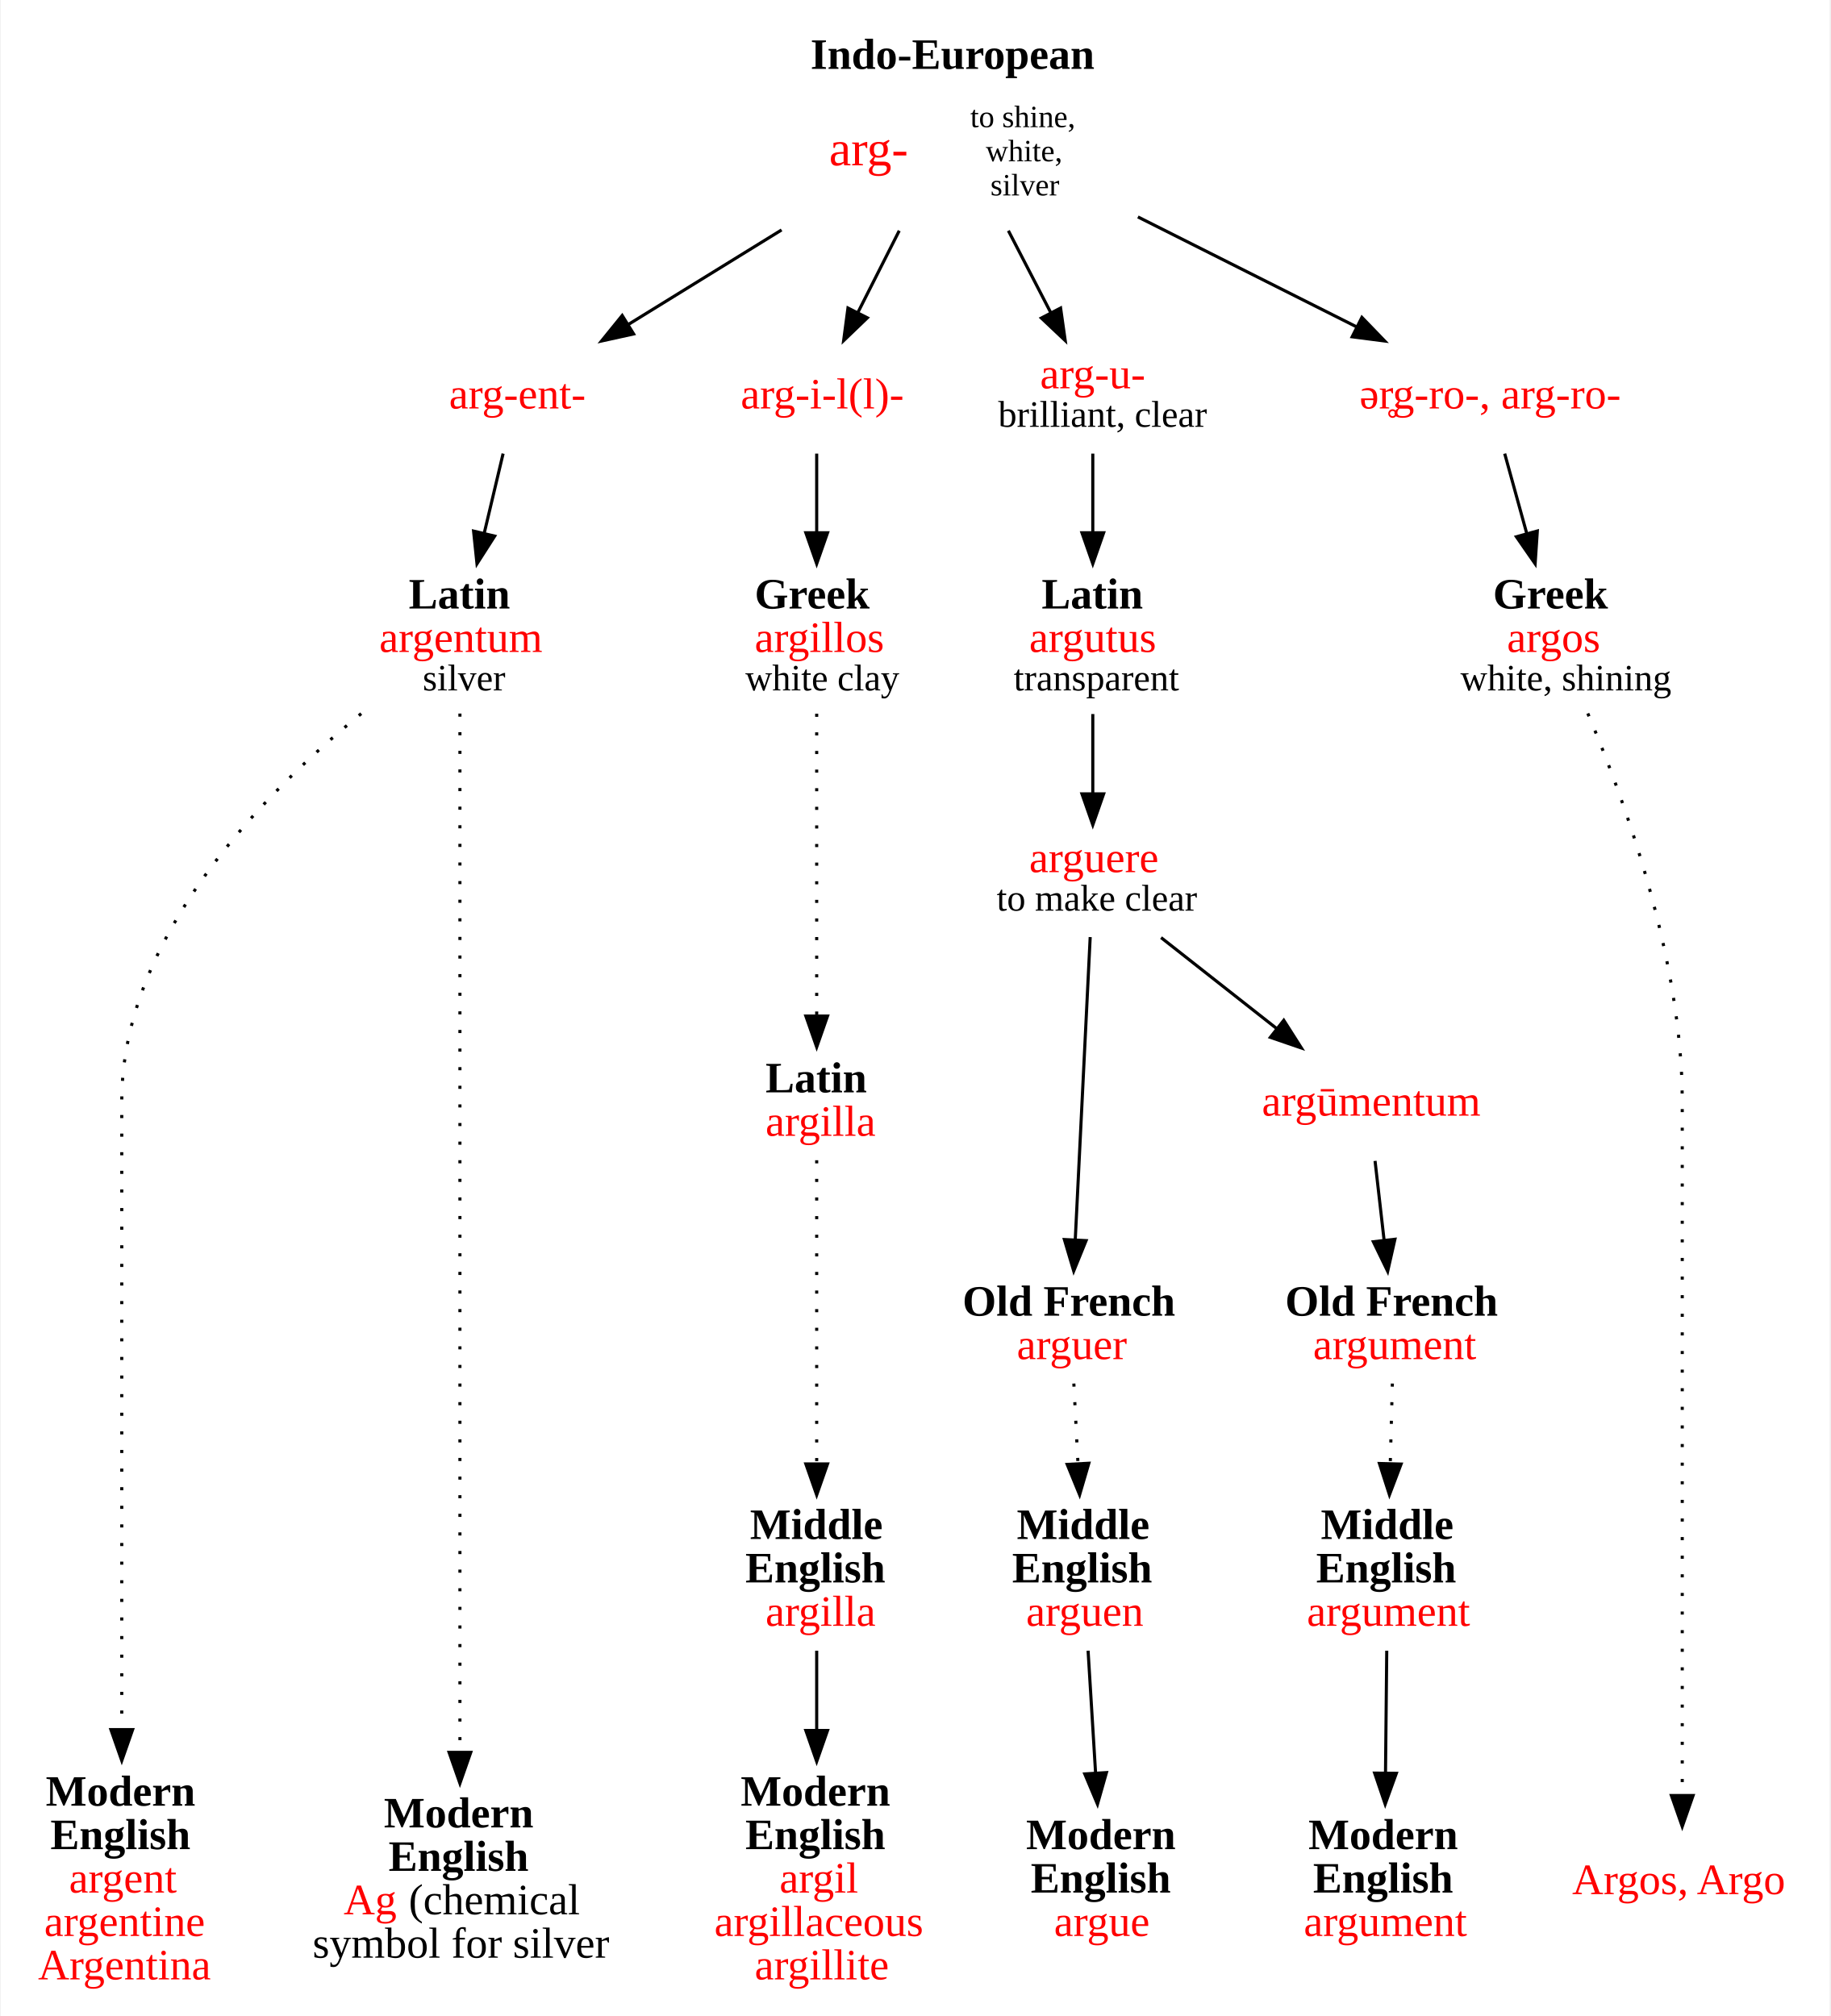
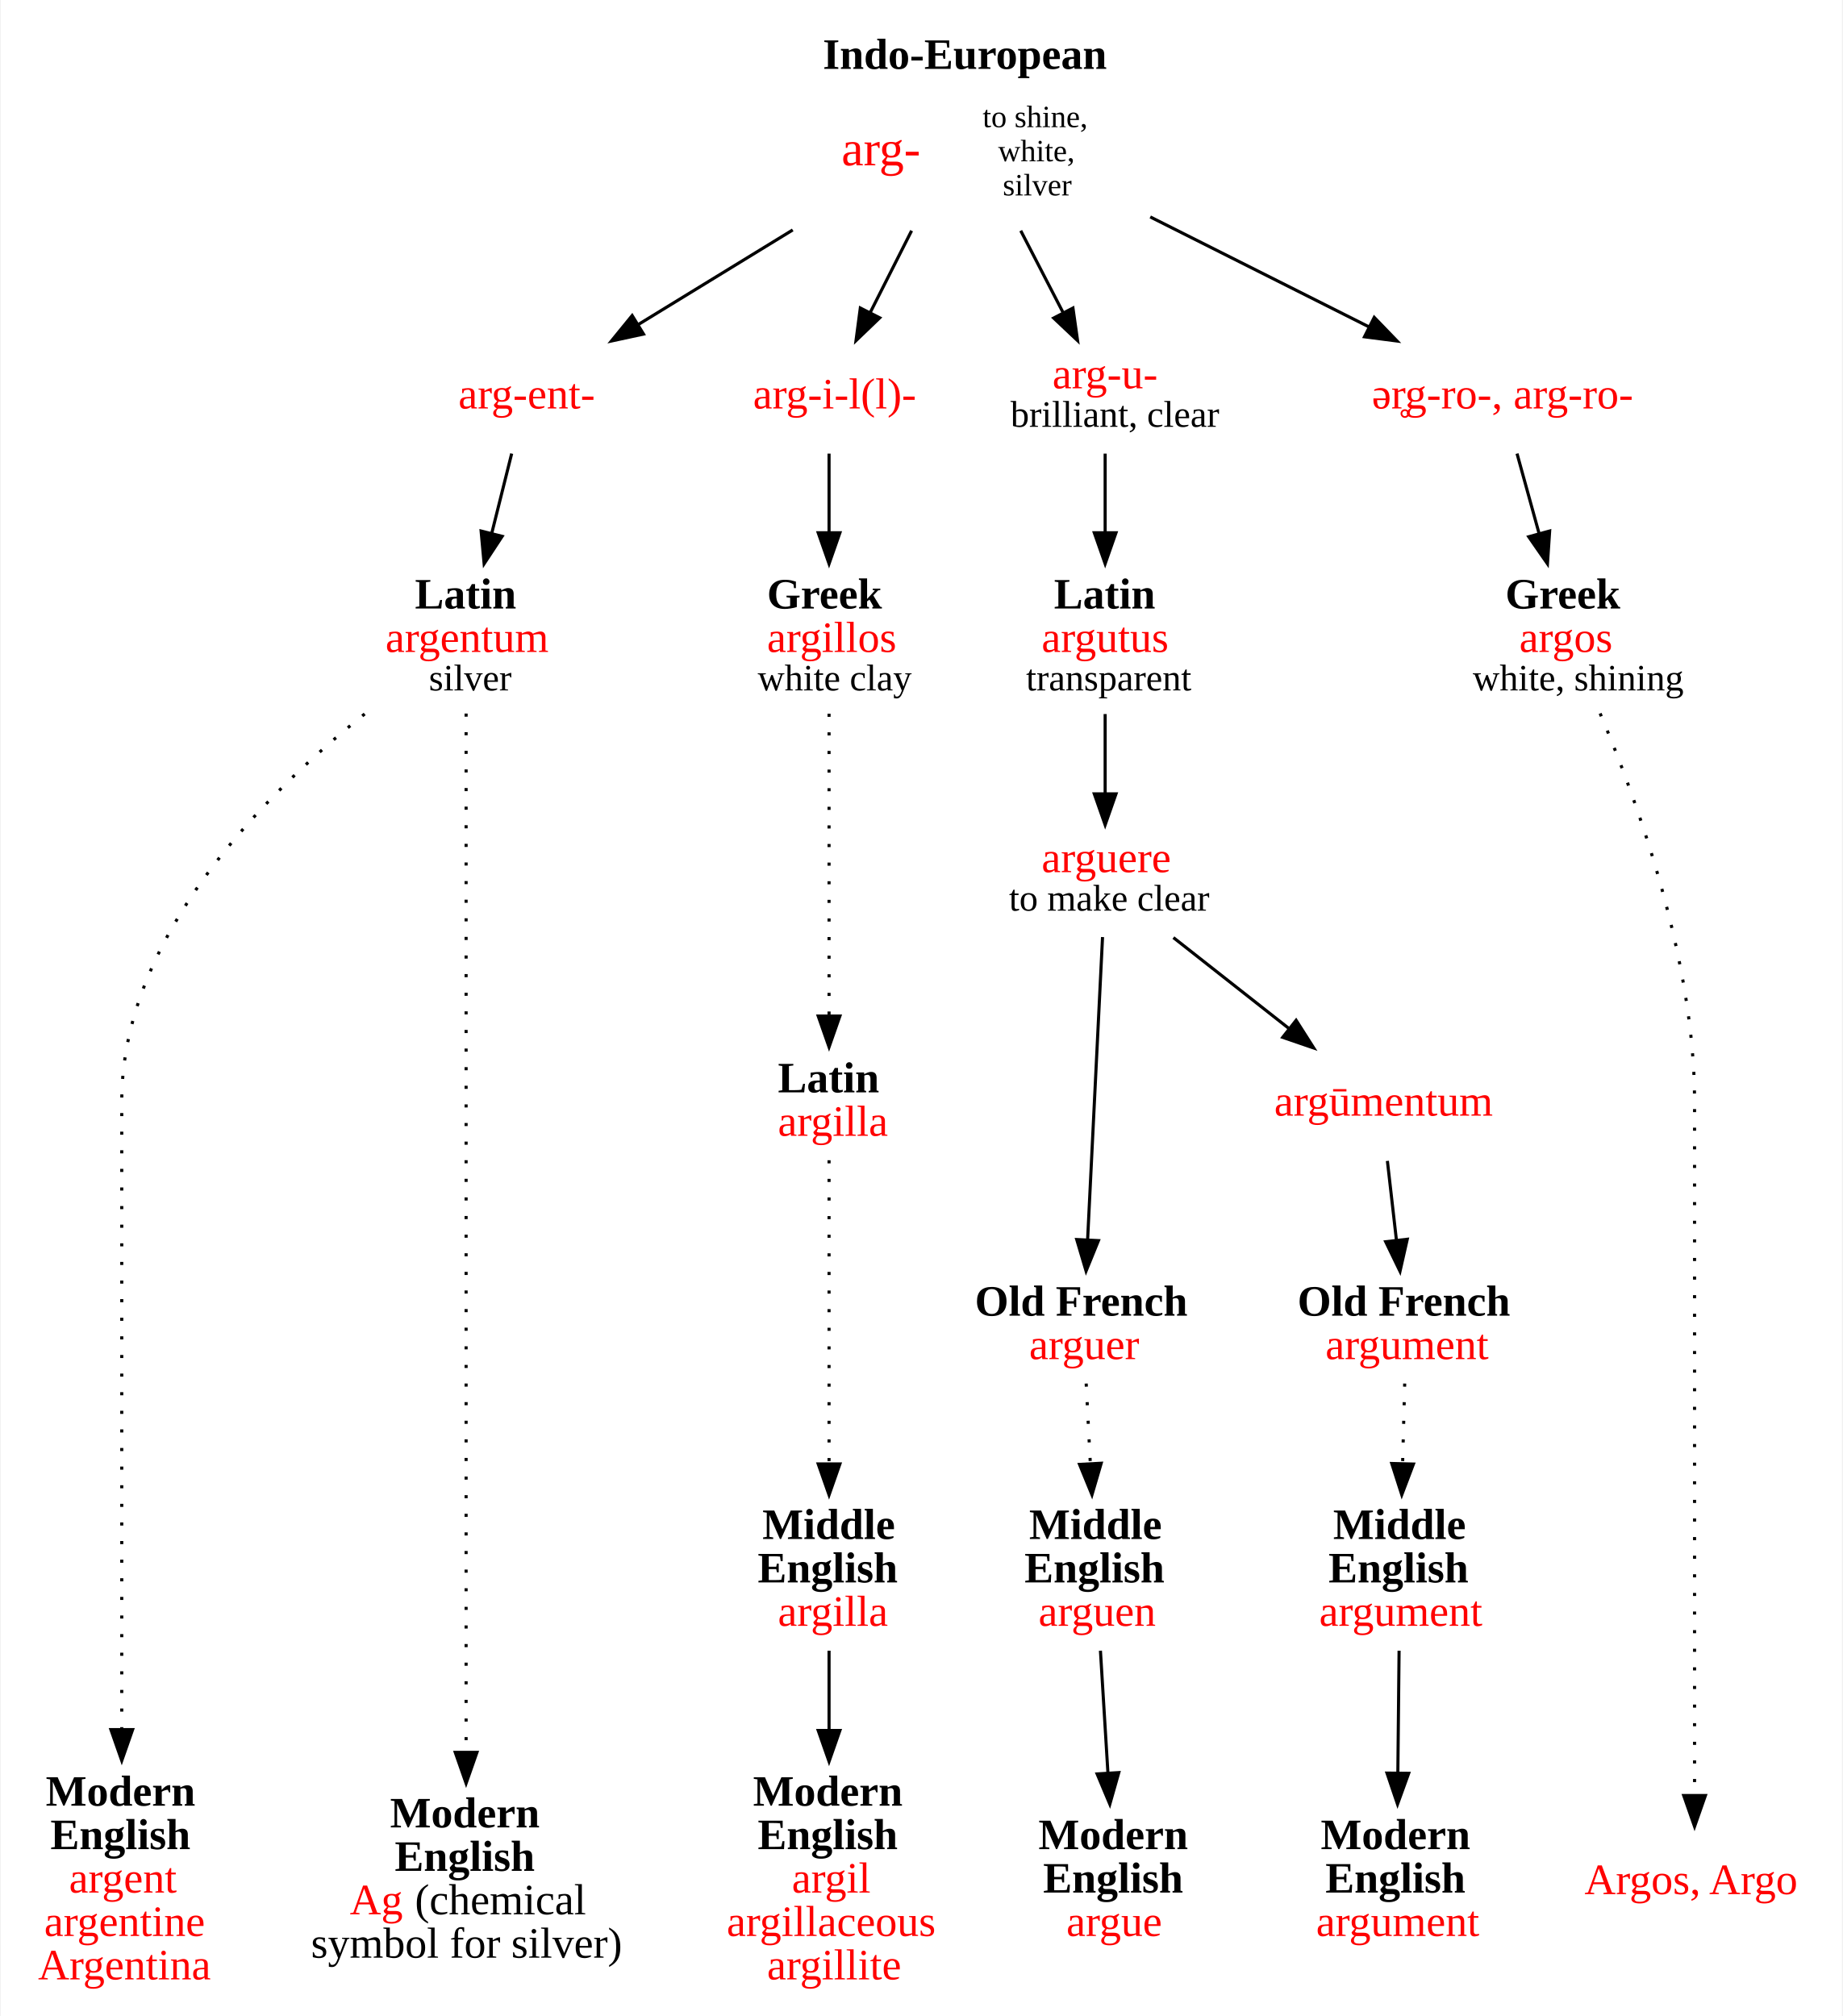
- <svg xmlns="http://www.w3.org/2000/svg" width="590pt" height="650pt" viewBox="0.00 0.00 589.50 650.00">
+ <svg xmlns="http://www.w3.org/2000/svg" width="594pt" height="650pt" viewBox="0.00 0.00 593.50 650.00">
  <g id="graph0" class="graph" transform="scale(1 1) rotate(0) translate(4 646)">
-     <polygon fill="white" stroke="transparent" points="-4,4 -4,-646 585.5,-646 585.5,4 -4,4" />
+     <polygon fill="white" stroke="transparent" points="-4,4 -4,-646 589.5,-646 589.5,4 -4,4" />
    <g id="node1" class="node">
-       <text text-anchor="start" x="257" y="-623.8" font-family="Times New Roman,serif" font-weight="bold" font-size="14.00">Indo-European</text>
-       <text text-anchor="start" x="263" y="-592.7" font-family="Times New Roman,serif" font-size="16.00" fill="red">arg-</text>
-       <text text-anchor="start" x="308.5" y="-605" font-family="Times New Roman,serif" font-size="10.00">to shine,</text>
-       <text text-anchor="start" x="313.5" y="-594" font-family="Times New Roman,serif" font-size="10.00">white,</text>
-       <text text-anchor="start" x="315" y="-583" font-family="Times New Roman,serif" font-size="10.00">silver</text>
+       <text text-anchor="start" x="261" y="-623.8" font-family="Times New Roman,serif" font-weight="bold" font-size="14.00">Indo-European</text>
+       <text text-anchor="start" x="267" y="-592.7" font-family="Times New Roman,serif" font-size="16.00" fill="red">arg-</text>
+       <text text-anchor="start" x="312.5" y="-605" font-family="Times New Roman,serif" font-size="10.00">to shine,</text>
+       <text text-anchor="start" x="317.5" y="-594" font-family="Times New Roman,serif" font-size="10.00">white,</text>
+       <text text-anchor="start" x="319" y="-583" font-family="Times New Roman,serif" font-size="10.00">silver</text>
    </g>
    <g id="node2" class="node">
-       <text text-anchor="start" x="140.5" y="-514.3" font-family="Times New Roman,serif" font-size="14.00" fill="red">arg-ent-</text>
+       <text text-anchor="start" x="143.5" y="-514.3" font-family="Times New Roman,serif" font-size="14.00" fill="red">arg-ent-</text>
    </g>
    <g id="edge1" class="edge">
-       <path fill="none" stroke="black" d="M247.68,-571.86C231.04,-561.6 213.21,-550.6 198.16,-541.31" />
-       <polygon fill="black" stroke="black" points="199.99,-538.33 189.64,-536.05 196.31,-544.28 199.99,-538.33" />
+       <path fill="none" stroke="black" d="M251.29,-571.86C234.53,-561.6 216.58,-550.6 201.41,-541.31" />
+       <polygon fill="black" stroke="black" points="203.19,-538.29 192.84,-536.05 199.53,-544.26 203.19,-538.29" />
    </g>
    <g id="node3" class="node">
-       <text text-anchor="start" x="234.5" y="-514.3" font-family="Times New Roman,serif" font-size="14.00" fill="red">arg-i-l(l)-</text>
+       <text text-anchor="start" x="238.5" y="-514.3" font-family="Times New Roman,serif" font-size="14.00" fill="red">arg-i-l(l)-</text>
    </g>
    <g id="edge2" class="edge">
-       <path fill="none" stroke="black" d="M285.61,-571.62C281.19,-562.88 276.51,-553.62 272.33,-545.35" />
-       <polygon fill="black" stroke="black" points="275.33,-543.53 267.69,-536.19 269.08,-546.69 275.33,-543.53" />
+       <path fill="none" stroke="black" d="M289.61,-571.62C285.19,-562.88 280.51,-553.62 276.33,-545.35" />
+       <polygon fill="black" stroke="black" points="279.33,-543.53 271.69,-536.19 273.08,-546.69 279.33,-543.53" />
    </g>
    <g id="node4" class="node">
-       <text text-anchor="start" x="331" y="-520.8" font-family="Times New Roman,serif" font-size="14.00" fill="red">arg-u-</text>
-       <text text-anchor="start" x="317.5" y="-508.4" font-family="Times New Roman,serif" font-size="12.00">brilliant, clear</text>
+       <text text-anchor="start" x="335" y="-520.8" font-family="Times New Roman,serif" font-size="14.00" fill="red">arg-u-</text>
+       <text text-anchor="start" x="321.5" y="-508.4" font-family="Times New Roman,serif" font-size="12.00">brilliant, clear</text>
    </g>
    <g id="edge3" class="edge">
-       <path fill="none" stroke="black" d="M320.79,-571.62C325.35,-562.78 330.2,-553.42 334.51,-545.08" />
-       <polygon fill="black" stroke="black" points="337.62,-546.68 339.11,-536.19 331.41,-543.46 337.62,-546.68" />
+       <path fill="none" stroke="black" d="M324.79,-571.62C329.35,-562.78 334.2,-553.42 338.51,-545.08" />
+       <polygon fill="black" stroke="black" points="341.62,-546.68 343.11,-536.19 335.41,-543.46 341.62,-546.68" />
    </g>
    <g id="node5" class="node">
-       <text text-anchor="start" x="434" y="-514.3" font-family="Times New Roman,serif" font-size="14.00" fill="red">ər̥g-ro-, arg-ro-</text>
+       <text text-anchor="start" x="438" y="-514.3" font-family="Times New Roman,serif" font-size="14.00" fill="red">ər̥g-ro-, arg-ro-</text>
    </g>
    <g id="edge4" class="edge">
-       <path fill="none" stroke="black" d="M362.54,-576.06C385.69,-564.41 411.72,-551.33 433,-540.63" />
-       <polygon fill="black" stroke="black" points="434.74,-543.67 442.1,-536.05 431.6,-537.41 434.74,-543.67" />
+       <path fill="none" stroke="black" d="M366.54,-576.06C389.69,-564.41 415.72,-551.33 437,-540.63" />
+       <polygon fill="black" stroke="black" points="438.74,-543.67 446.1,-536.05 435.6,-537.41 438.74,-543.67" />
    </g>
    <g id="node6" class="node">
-       <text text-anchor="start" x="127.5" y="-449.8" font-family="Times New Roman,serif" font-weight="bold" font-size="14.00">Latin</text>
-       <text text-anchor="start" x="118" y="-435.8" font-family="Times New Roman,serif" font-size="14.00" fill="red">argentum</text>
-       <text text-anchor="start" x="132" y="-423.4" font-family="Times New Roman,serif" font-size="12.00">silver</text>
+       <text text-anchor="start" x="129.5" y="-449.8" font-family="Times New Roman,serif" font-weight="bold" font-size="14.00">Latin</text>
+       <text text-anchor="start" x="120" y="-435.8" font-family="Times New Roman,serif" font-size="14.00" fill="red">argentum</text>
+       <text text-anchor="start" x="134" y="-423.4" font-family="Times New Roman,serif" font-size="12.00">silver</text>
    </g>
    <g id="edge5" class="edge">
-       <path fill="none" stroke="black" d="M157.92,-499.75C156.11,-492.12 153.92,-482.87 151.81,-473.99" />
-       <polygon fill="black" stroke="black" points="155.21,-473.15 149.5,-464.23 148.4,-474.77 155.21,-473.15" />
+       <path fill="none" stroke="black" d="M160.69,-499.75C158.78,-492.12 156.47,-482.87 154.25,-473.99" />
+       <polygon fill="black" stroke="black" points="157.63,-473.08 151.81,-464.23 150.84,-474.78 157.63,-473.08" />
    </g>
    <g id="node18" class="node">
-       <text text-anchor="start" x="239" y="-449.8" font-family="Times New Roman,serif" font-weight="bold" font-size="14.00">Greek</text>
-       <text text-anchor="start" x="239" y="-435.8" font-family="Times New Roman,serif" font-size="14.00" fill="red">argillos</text>
-       <text text-anchor="start" x="236" y="-423.4" font-family="Times New Roman,serif" font-size="12.00">white clay</text>
+       <text text-anchor="start" x="243" y="-449.8" font-family="Times New Roman,serif" font-weight="bold" font-size="14.00">Greek</text>
+       <text text-anchor="start" x="243" y="-435.8" font-family="Times New Roman,serif" font-size="14.00" fill="red">argillos</text>
+       <text text-anchor="start" x="240" y="-423.4" font-family="Times New Roman,serif" font-size="12.00">white clay</text>
    </g>
    <g id="edge17" class="edge">
-       <path fill="none" stroke="black" d="M259,-499.75C259,-492.2 259,-483.07 259,-474.28" />
-       <polygon fill="black" stroke="black" points="262.5,-474.23 259,-464.23 255.5,-474.23 262.5,-474.23" />
+       <path fill="none" stroke="black" d="M263,-499.75C263,-492.2 263,-483.07 263,-474.28" />
+       <polygon fill="black" stroke="black" points="266.5,-474.23 263,-464.23 259.5,-474.23 266.5,-474.23" />
    </g>
    <g id="node9" class="node">
-       <text text-anchor="start" x="331.5" y="-449.8" font-family="Times New Roman,serif" font-weight="bold" font-size="14.00">Latin</text>
-       <text text-anchor="start" x="327.5" y="-435.8" font-family="Times New Roman,serif" font-size="14.00" fill="red">argutus</text>
-       <text text-anchor="start" x="322.5" y="-423.4" font-family="Times New Roman,serif" font-size="12.00">transparent</text>
+       <text text-anchor="start" x="335.5" y="-449.8" font-family="Times New Roman,serif" font-weight="bold" font-size="14.00">Latin</text>
+       <text text-anchor="start" x="331.5" y="-435.8" font-family="Times New Roman,serif" font-size="14.00" fill="red">argutus</text>
+       <text text-anchor="start" x="326.5" y="-423.4" font-family="Times New Roman,serif" font-size="12.00">transparent</text>
    </g>
    <g id="edge8" class="edge">
-       <path fill="none" stroke="black" d="M348,-499.75C348,-492.2 348,-483.07 348,-474.28" />
-       <polygon fill="black" stroke="black" points="351.5,-474.23 348,-464.23 344.5,-474.23 351.5,-474.23" />
+       <path fill="none" stroke="black" d="M352,-499.75C352,-492.2 352,-483.07 352,-474.28" />
+       <polygon fill="black" stroke="black" points="355.5,-474.23 352,-464.23 348.5,-474.23 355.5,-474.23" />
    </g>
    <g id="node22" class="node">
-       <text text-anchor="start" x="477" y="-449.8" font-family="Times New Roman,serif" font-weight="bold" font-size="14.00">Greek</text>
-       <text text-anchor="start" x="481.5" y="-435.8" font-family="Times New Roman,serif" font-size="14.00" fill="red">argos</text>
-       <text text-anchor="start" x="466.5" y="-423.4" font-family="Times New Roman,serif" font-size="12.00">white, shining</text>
+       <text text-anchor="start" x="481" y="-449.8" font-family="Times New Roman,serif" font-weight="bold" font-size="14.00">Greek</text>
+       <text text-anchor="start" x="485.5" y="-435.8" font-family="Times New Roman,serif" font-size="14.00" fill="red">argos</text>
+       <text text-anchor="start" x="470.5" y="-423.4" font-family="Times New Roman,serif" font-size="12.00">white, shining</text>
    </g>
    <g id="edge21" class="edge">
-       <path fill="none" stroke="black" d="M480.77,-499.75C482.88,-492.12 485.43,-482.87 487.88,-473.99" />
-       <polygon fill="black" stroke="black" points="491.29,-474.8 490.58,-464.23 484.54,-472.94 491.29,-474.8" />
+       <path fill="none" stroke="black" d="M484.77,-499.75C486.88,-492.12 489.43,-482.87 491.88,-473.99" />
+       <polygon fill="black" stroke="black" points="495.29,-474.8 494.58,-464.23 488.54,-472.94 495.29,-474.8" />
    </g>
    <g id="node7" class="node">
      <text text-anchor="start" x="10.5" y="-63.8" font-family="Times New Roman,serif" font-weight="bold" font-size="14.00">Modern</text>
      <text text-anchor="start" x="12" y="-49.8" font-family="Times New Roman,serif" font-weight="bold" font-size="14.00">English</text>
      <text text-anchor="start" x="18" y="-35.8" font-family="Times New Roman,serif" font-size="14.00" fill="red">argent</text>
      <text text-anchor="start" x="10" y="-21.8" font-family="Times New Roman,serif" font-size="14.00" fill="red">argentine</text>
      <text text-anchor="start" x="8" y="-7.8" font-family="Times New Roman,serif" font-size="14.00" fill="red">Argentina</text>
    </g>
    <g id="edge6" class="edge">
-       <path fill="none" stroke="black" stroke-dasharray="1,5" d="M112.18,-415.91C80.01,-389.63 35,-343.49 35,-291 35,-291 35,-291 35,-217 35,-173.51 35,-124.01 35,-88.43" />
+       <path fill="none" stroke="black" stroke-dasharray="1,5" d="M113.3,-415.8C80.55,-389.6 35,-343.67 35,-291 35,-291 35,-291 35,-217 35,-173.51 35,-124.01 35,-88.43" />
      <polygon fill="black" stroke="black" points="38.5,-88.33 35,-78.33 31.5,-88.33 38.5,-88.33" />
    </g>
    <g id="node8" class="node">
-       <text text-anchor="start" x="119.5" y="-56.8" font-family="Times New Roman,serif" font-weight="bold" font-size="14.00">Modern</text>
-       <text text-anchor="start" x="121" y="-42.8" font-family="Times New Roman,serif" font-weight="bold" font-size="14.00">English</text>
-       <text text-anchor="start" x="106.5" y="-28.8" font-family="Times New Roman,serif" font-size="14.00" fill="red">Ag </text>
-       <text text-anchor="start" x="127.5" y="-28.8" font-family="Times New Roman,serif" font-size="14.00">(chemical</text>
-       <text text-anchor="start" x="96.5" y="-14.8" font-family="Times New Roman,serif" font-size="14.00">symbol for silver</text>
+       <text text-anchor="start" x="121.5" y="-56.8" font-family="Times New Roman,serif" font-weight="bold" font-size="14.00">Modern</text>
+       <text text-anchor="start" x="123" y="-42.8" font-family="Times New Roman,serif" font-weight="bold" font-size="14.00">English</text>
+       <text text-anchor="start" x="108.5" y="-28.8" font-family="Times New Roman,serif" font-size="14.00" fill="red">Ag </text>
+       <text text-anchor="start" x="129.5" y="-28.8" font-family="Times New Roman,serif" font-size="14.00">(chemical</text>
+       <text text-anchor="start" x="96" y="-14.8" font-family="Times New Roman,serif" font-size="14.00">symbol for silver)</text>
    </g>
    <g id="edge7" class="edge">
-       <path fill="none" stroke="black" stroke-dasharray="1,5" d="M144,-415.93C144,-386.81 144,-335.19 144,-291 144,-291 144,-291 144,-217 144,-170.43 144,-116.97 144,-81.1" />
-       <polygon fill="black" stroke="black" points="147.5,-81.01 144,-71.01 140.5,-81.01 147.5,-81.01" />
+       <path fill="none" stroke="black" stroke-dasharray="1,5" d="M146,-415.93C146,-386.81 146,-335.19 146,-291 146,-291 146,-291 146,-217 146,-170.43 146,-116.97 146,-81.1" />
+       <polygon fill="black" stroke="black" points="149.5,-81.01 146,-71.01 142.5,-81.01 149.5,-81.01" />
    </g>
    <g id="node10" class="node">
-       <text text-anchor="start" x="327.5" y="-364.8" font-family="Times New Roman,serif" font-size="14.00" fill="red">arguere</text>
-       <text text-anchor="start" x="317" y="-352.4" font-family="Times New Roman,serif" font-size="12.00">to make clear</text>
+       <text text-anchor="start" x="331.5" y="-364.8" font-family="Times New Roman,serif" font-size="14.00" fill="red">arguere</text>
+       <text text-anchor="start" x="321" y="-352.4" font-family="Times New Roman,serif" font-size="12.00">to make clear</text>
    </g>
    <g id="edge9" class="edge">
-       <path fill="none" stroke="black" d="M348,-415.78C348,-407.68 348,-398.52 348,-390.12" />
-       <polygon fill="black" stroke="black" points="351.5,-390.04 348,-380.04 344.5,-390.04 351.5,-390.04" />
+       <path fill="none" stroke="black" d="M352,-415.78C352,-407.68 352,-398.52 352,-390.12" />
+       <polygon fill="black" stroke="black" points="355.5,-390.04 352,-380.04 348.5,-390.04 355.5,-390.04" />
    </g>
    <g id="node11" class="node">
-       <text text-anchor="start" x="306" y="-221.8" font-family="Times New Roman,serif" font-weight="bold" font-size="14.00">Old French</text>
-       <text text-anchor="start" x="323.5" y="-207.8" font-family="Times New Roman,serif" font-size="14.00" fill="red">arguer</text>
+       <text text-anchor="start" x="310" y="-221.8" font-family="Times New Roman,serif" font-weight="bold" font-size="14.00">Old French</text>
+       <text text-anchor="start" x="327.5" y="-207.8" font-family="Times New Roman,serif" font-size="14.00" fill="red">arguer</text>
    </g>
    <g id="edge10" class="edge">
-       <path fill="none" stroke="black" d="M347.16,-343.87C345.96,-319.67 343.77,-275.21 342.35,-246.39" />
-       <polygon fill="black" stroke="black" points="345.84,-246 341.85,-236.19 338.84,-246.35 345.84,-246" />
+       <path fill="none" stroke="black" d="M351.16,-343.87C349.96,-319.67 347.77,-275.21 346.35,-246.39" />
+       <polygon fill="black" stroke="black" points="349.84,-246 345.85,-236.19 342.84,-246.35 349.84,-246" />
    </g>
    <g id="node14" class="node">
-       <text text-anchor="start" x="402.5" y="-286.3" font-family="Times New Roman,serif" font-size="14.00" fill="red">argūmentum</text>
+       <text text-anchor="start" x="406.5" y="-286.3" font-family="Times New Roman,serif" font-size="14.00" fill="red">argūmentum</text>
    </g>
    <g id="edge13" class="edge">
-       <path fill="none" stroke="black" d="M370,-343.7C381.21,-334.88 395,-324.03 407.15,-314.47" />
-       <polygon fill="black" stroke="black" points="409.56,-317.04 415.25,-308.1 405.23,-311.54 409.56,-317.04" />
+       <path fill="none" stroke="black" d="M374,-343.7C385.21,-334.88 399,-324.03 411.15,-314.47" />
+       <polygon fill="black" stroke="black" points="413.56,-317.04 419.25,-308.1 409.23,-311.54 413.56,-317.04" />
    </g>
    <g id="node12" class="node">
-       <text text-anchor="start" x="323.5" y="-149.8" font-family="Times New Roman,serif" font-weight="bold" font-size="14.00">Middle</text>
-       <text text-anchor="start" x="322" y="-135.8" font-family="Times New Roman,serif" font-weight="bold" font-size="14.00">English</text>
-       <text text-anchor="start" x="326.5" y="-121.8" font-family="Times New Roman,serif" font-size="14.00" fill="red">arguen</text>
+       <text text-anchor="start" x="327.5" y="-149.8" font-family="Times New Roman,serif" font-weight="bold" font-size="14.00">Middle</text>
+       <text text-anchor="start" x="326" y="-135.8" font-family="Times New Roman,serif" font-weight="bold" font-size="14.00">English</text>
+       <text text-anchor="start" x="330.5" y="-121.8" font-family="Times New Roman,serif" font-size="14.00" fill="red">arguen</text>
    </g>
    <g id="edge11" class="edge">
-       <path fill="none" stroke="black" stroke-dasharray="1,5" d="M341.89,-199.91C342.28,-192.33 342.76,-183.13 343.22,-174.23" />
-       <polygon fill="black" stroke="black" points="346.73,-174.22 343.75,-164.05 339.74,-173.85 346.73,-174.22" />
+       <path fill="none" stroke="black" stroke-dasharray="1,5" d="M345.89,-199.91C346.28,-192.33 346.76,-183.13 347.22,-174.23" />
+       <polygon fill="black" stroke="black" points="350.73,-174.22 347.75,-164.05 343.74,-173.85 350.73,-174.22" />
    </g>
    <g id="node13" class="node">
-       <text text-anchor="start" x="326.5" y="-49.8" font-family="Times New Roman,serif" font-weight="bold" font-size="14.00">Modern</text>
-       <text text-anchor="start" x="328" y="-35.8" font-family="Times New Roman,serif" font-weight="bold" font-size="14.00">English</text>
-       <text text-anchor="start" x="335.5" y="-21.8" font-family="Times New Roman,serif" font-size="14.00" fill="red">argue</text>
+       <text text-anchor="start" x="330.5" y="-49.8" font-family="Times New Roman,serif" font-weight="bold" font-size="14.00">Modern</text>
+       <text text-anchor="start" x="332" y="-35.8" font-family="Times New Roman,serif" font-weight="bold" font-size="14.00">English</text>
+       <text text-anchor="start" x="339.5" y="-21.8" font-family="Times New Roman,serif" font-size="14.00" fill="red">argue</text>
    </g>
    <g id="edge12" class="edge">
-       <path fill="none" stroke="black" d="M346.48,-113.78C347.21,-101.88 348.1,-87.34 348.9,-74.32" />
-       <polygon fill="black" stroke="black" points="352.4,-74.48 349.51,-64.29 345.41,-74.05 352.4,-74.48" />
+       <path fill="none" stroke="black" d="M350.48,-113.78C351.21,-101.88 352.1,-87.34 352.9,-74.32" />
+       <polygon fill="black" stroke="black" points="356.4,-74.48 353.51,-64.29 349.41,-74.05 356.4,-74.48" />
    </g>
    <g id="node15" class="node">
-       <text text-anchor="start" x="410" y="-221.8" font-family="Times New Roman,serif" font-weight="bold" font-size="14.00">Old French</text>
-       <text text-anchor="start" x="419" y="-207.8" font-family="Times New Roman,serif" font-size="14.00" fill="red">argument</text>
+       <text text-anchor="start" x="414" y="-221.8" font-family="Times New Roman,serif" font-weight="bold" font-size="14.00">Old French</text>
+       <text text-anchor="start" x="423" y="-207.8" font-family="Times New Roman,serif" font-size="14.00" fill="red">argument</text>
    </g>
    <g id="edge14" class="edge">
-       <path fill="none" stroke="black" d="M438.98,-271.7C439.86,-263.98 440.92,-254.71 441.9,-246.11" />
-       <polygon fill="black" stroke="black" points="445.39,-246.44 443.05,-236.1 438.43,-245.64 445.39,-246.44" />
+       <path fill="none" stroke="black" d="M442.98,-271.7C443.86,-263.98 444.92,-254.71 445.9,-246.11" />
+       <polygon fill="black" stroke="black" points="449.39,-246.44 447.05,-236.1 442.43,-245.64 449.39,-246.44" />
    </g>
    <g id="node16" class="node">
-       <text text-anchor="start" x="421.5" y="-149.8" font-family="Times New Roman,serif" font-weight="bold" font-size="14.00">Middle</text>
-       <text text-anchor="start" x="420" y="-135.8" font-family="Times New Roman,serif" font-weight="bold" font-size="14.00">English</text>
-       <text text-anchor="start" x="417" y="-121.8" font-family="Times New Roman,serif" font-size="14.00" fill="red">argument</text>
+       <text text-anchor="start" x="425.5" y="-149.8" font-family="Times New Roman,serif" font-weight="bold" font-size="14.00">Middle</text>
+       <text text-anchor="start" x="424" y="-135.8" font-family="Times New Roman,serif" font-weight="bold" font-size="14.00">English</text>
+       <text text-anchor="start" x="421" y="-121.8" font-family="Times New Roman,serif" font-size="14.00" fill="red">argument</text>
    </g>
    <g id="edge15" class="edge">
-       <path fill="none" stroke="black" stroke-dasharray="1,5" d="M444.56,-199.91C444.36,-192.33 444.12,-183.13 443.89,-174.23" />
-       <polygon fill="black" stroke="black" points="447.38,-173.96 443.62,-164.05 440.39,-174.14 447.38,-173.96" />
+       <path fill="none" stroke="black" stroke-dasharray="1,5" d="M448.56,-199.91C448.36,-192.33 448.12,-183.13 447.89,-174.23" />
+       <polygon fill="black" stroke="black" points="451.38,-173.96 447.62,-164.05 444.39,-174.14 451.38,-173.96" />
    </g>
    <g id="node17" class="node">
-       <text text-anchor="start" x="417.5" y="-49.8" font-family="Times New Roman,serif" font-weight="bold" font-size="14.00">Modern</text>
-       <text text-anchor="start" x="419" y="-35.8" font-family="Times New Roman,serif" font-weight="bold" font-size="14.00">English</text>
-       <text text-anchor="start" x="416" y="-21.8" font-family="Times New Roman,serif" font-size="14.00" fill="red">argument</text>
+       <text text-anchor="start" x="421.5" y="-49.8" font-family="Times New Roman,serif" font-weight="bold" font-size="14.00">Modern</text>
+       <text text-anchor="start" x="423" y="-35.8" font-family="Times New Roman,serif" font-weight="bold" font-size="14.00">English</text>
+       <text text-anchor="start" x="420" y="-21.8" font-family="Times New Roman,serif" font-size="14.00" fill="red">argument</text>
    </g>
    <g id="edge16" class="edge">
-       <path fill="none" stroke="black" d="M442.75,-113.78C442.63,-101.88 442.48,-87.34 442.35,-74.32" />
-       <polygon fill="black" stroke="black" points="445.85,-74.25 442.25,-64.29 438.85,-74.32 445.85,-74.25" />
+       <path fill="none" stroke="black" d="M446.75,-113.78C446.63,-101.88 446.48,-87.34 446.35,-74.32" />
+       <polygon fill="black" stroke="black" points="449.85,-74.25 446.25,-64.29 442.85,-74.32 449.85,-74.25" />
    </g>
    <g id="node19" class="node">
-       <text text-anchor="start" x="242.5" y="-293.8" font-family="Times New Roman,serif" font-weight="bold" font-size="14.00">Latin</text>
-       <text text-anchor="start" x="242.5" y="-279.8" font-family="Times New Roman,serif" font-size="14.00" fill="red">argilla</text>
+       <text text-anchor="start" x="246.5" y="-293.8" font-family="Times New Roman,serif" font-weight="bold" font-size="14.00">Latin</text>
+       <text text-anchor="start" x="246.5" y="-279.8" font-family="Times New Roman,serif" font-size="14.00" fill="red">argilla</text>
    </g>
    <g id="edge18" class="edge">
-       <path fill="none" stroke="black" stroke-dasharray="1,5" d="M259,-415.88C259,-389.61 259,-346.76 259,-318.72" />
-       <polygon fill="black" stroke="black" points="262.5,-318.41 259,-308.41 255.5,-318.41 262.5,-318.41" />
+       <path fill="none" stroke="black" stroke-dasharray="1,5" d="M263,-415.88C263,-389.61 263,-346.76 263,-318.72" />
+       <polygon fill="black" stroke="black" points="266.5,-318.41 263,-308.41 259.5,-318.41 266.5,-318.41" />
    </g>
    <g id="node20" class="node">
-       <text text-anchor="start" x="237.5" y="-149.8" font-family="Times New Roman,serif" font-weight="bold" font-size="14.00">Middle</text>
-       <text text-anchor="start" x="236" y="-135.8" font-family="Times New Roman,serif" font-weight="bold" font-size="14.00">English</text>
-       <text text-anchor="start" x="242.5" y="-121.8" font-family="Times New Roman,serif" font-size="14.00" fill="red">argilla</text>
+       <text text-anchor="start" x="241.5" y="-149.8" font-family="Times New Roman,serif" font-weight="bold" font-size="14.00">Middle</text>
+       <text text-anchor="start" x="240" y="-135.8" font-family="Times New Roman,serif" font-weight="bold" font-size="14.00">English</text>
+       <text text-anchor="start" x="246.5" y="-121.8" font-family="Times New Roman,serif" font-size="14.00" fill="red">argilla</text>
    </g>
    <g id="edge19" class="edge">
-       <path fill="none" stroke="black" stroke-dasharray="1,5" d="M259,-271.91C259,-248.18 259,-204.74 259,-174.21" />
-       <polygon fill="black" stroke="black" points="262.5,-174 259,-164 255.5,-174 262.5,-174" />
+       <path fill="none" stroke="black" stroke-dasharray="1,5" d="M263,-271.91C263,-248.18 263,-204.74 263,-174.21" />
+       <polygon fill="black" stroke="black" points="266.5,-174 263,-164 259.5,-174 266.5,-174" />
    </g>
    <g id="node21" class="node">
-       <text text-anchor="start" x="234.5" y="-63.8" font-family="Times New Roman,serif" font-weight="bold" font-size="14.00">Modern</text>
-       <text text-anchor="start" x="236" y="-49.8" font-family="Times New Roman,serif" font-weight="bold" font-size="14.00">English</text>
-       <text text-anchor="start" x="247" y="-35.8" font-family="Times New Roman,serif" font-size="14.00" fill="red">argil</text>
-       <text text-anchor="start" x="226" y="-21.8" font-family="Times New Roman,serif" font-size="14.00" fill="red">argillaceous</text>
-       <text text-anchor="start" x="239" y="-7.8" font-family="Times New Roman,serif" font-size="14.00" fill="red">argillite</text>
+       <text text-anchor="start" x="238.5" y="-63.8" font-family="Times New Roman,serif" font-weight="bold" font-size="14.00">Modern</text>
+       <text text-anchor="start" x="240" y="-49.8" font-family="Times New Roman,serif" font-weight="bold" font-size="14.00">English</text>
+       <text text-anchor="start" x="251" y="-35.8" font-family="Times New Roman,serif" font-size="14.00" fill="red">argil</text>
+       <text text-anchor="start" x="230" y="-21.8" font-family="Times New Roman,serif" font-size="14.00" fill="red">argillaceous</text>
+       <text text-anchor="start" x="243" y="-7.8" font-family="Times New Roman,serif" font-size="14.00" fill="red">argillite</text>
    </g>
    <g id="edge20" class="edge">
-       <path fill="none" stroke="black" d="M259,-113.78C259,-106.03 259,-97.17 259,-88.34" />
-       <polygon fill="black" stroke="black" points="262.5,-88.06 259,-78.06 255.5,-88.06 262.5,-88.06" />
+       <path fill="none" stroke="black" d="M263,-113.78C263,-106.03 263,-97.17 263,-88.34" />
+       <polygon fill="black" stroke="black" points="266.5,-88.06 263,-78.06 259.5,-88.06 266.5,-88.06" />
    </g>
    <g id="node23" class="node">
-       <text text-anchor="start" x="502.5" y="-35.3" font-family="Times New Roman,serif" font-size="14.00" fill="red">Argos, Argo</text>
+       <text text-anchor="start" x="506.5" y="-35.3" font-family="Times New Roman,serif" font-size="14.00" fill="red">Argos, Argo</text>
    </g>
    <g id="edge22" class="edge">
-       <path fill="none" stroke="black" stroke-dasharray="1,5" d="M507.56,-415.97C519.71,-387.31 538,-336.59 538,-291 538,-291 538,-291 538,-217 538,-164.04 538,-102.16 538,-67.38" />
-       <polygon fill="black" stroke="black" points="541.5,-67.09 538,-57.09 534.5,-67.09 541.5,-67.09" />
+       <path fill="none" stroke="black" stroke-dasharray="1,5" d="M511.56,-415.97C523.71,-387.31 542,-336.59 542,-291 542,-291 542,-291 542,-217 542,-164.04 542,-102.16 542,-67.38" />
+       <polygon fill="black" stroke="black" points="545.5,-67.09 542,-57.09 538.5,-67.09 545.5,-67.09" />
    </g>
  </g>
</svg>
